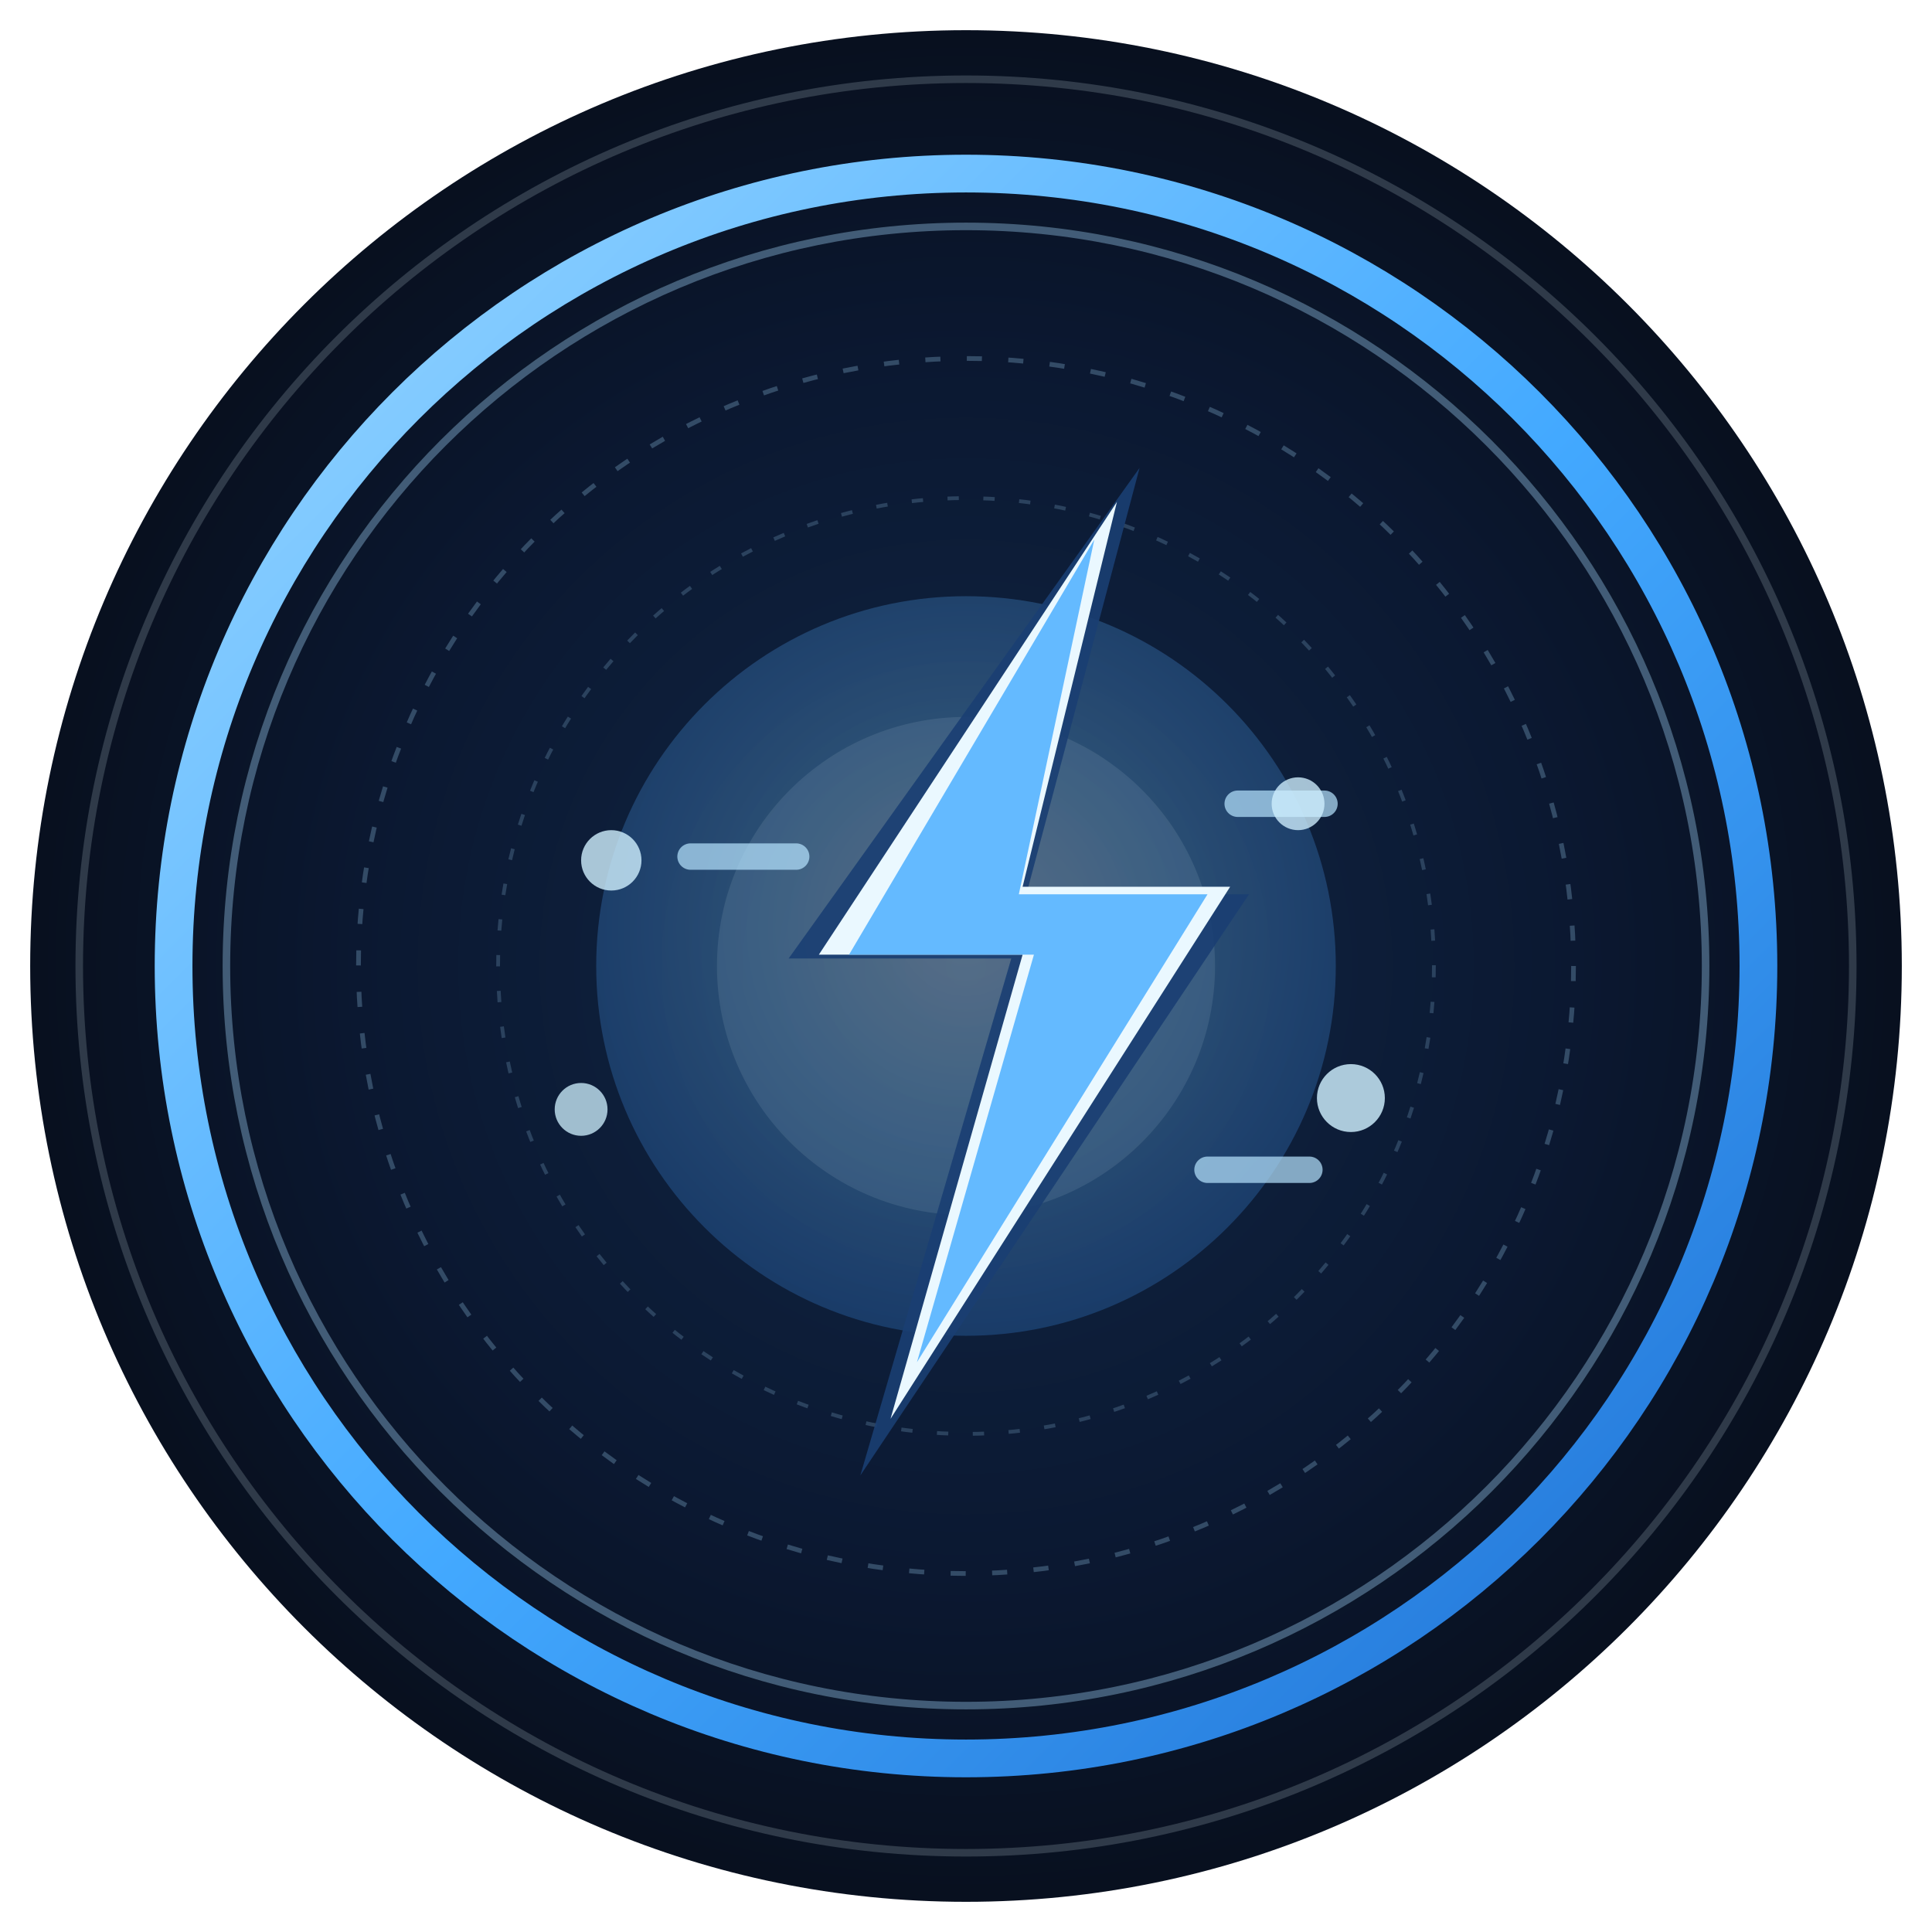
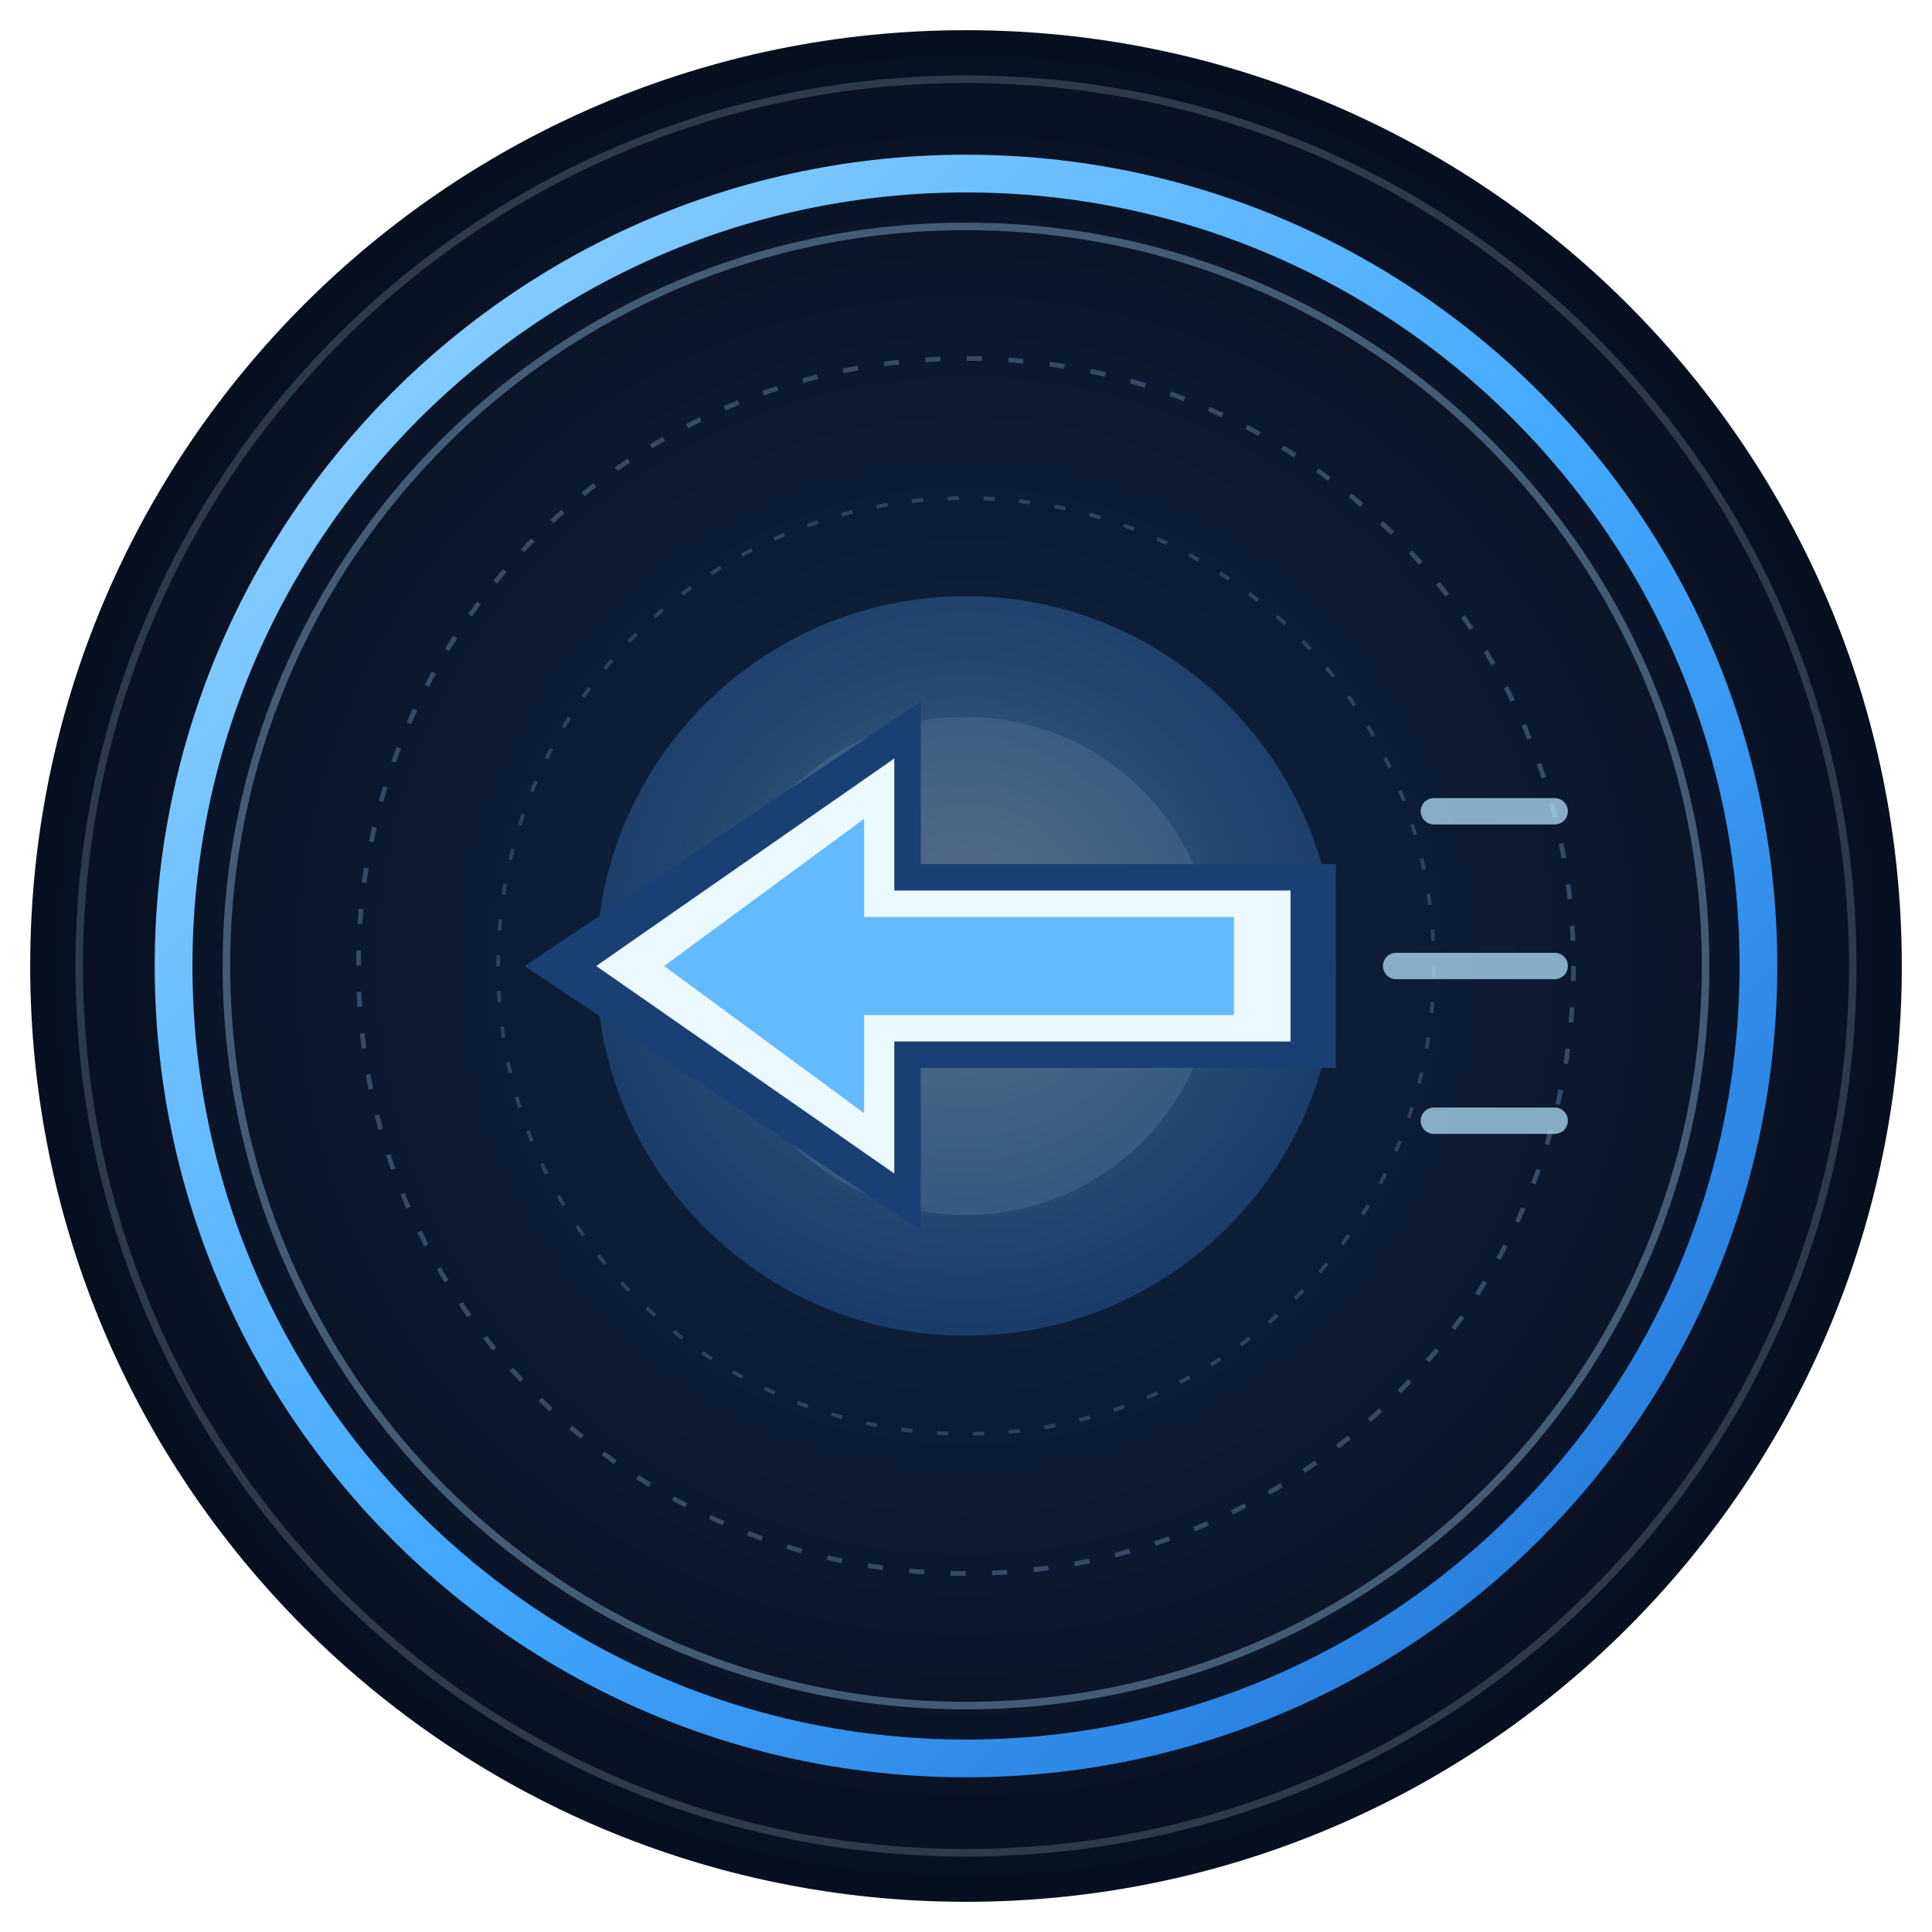
<svg xmlns="http://www.w3.org/2000/svg" width="1024" height="1024" viewBox="0 0 1024 1024">
  <defs>
    <radialGradient id="bgGlow" cx="50%" cy="50%" r="56%">
      <stop offset="0%" stop-color="#102746" />
      <stop offset="58%" stop-color="#0b1831" />
      <stop offset="100%" stop-color="#070d18" />
    </radialGradient>
    <linearGradient id="ringGrad" x1="0%" y1="0%" x2="100%" y2="100%">
      <stop offset="0%" stop-color="#9ad7ff" />
      <stop offset="52%" stop-color="#43a9ff" />
      <stop offset="100%" stop-color="#1e6fd2" />
    </linearGradient>
    <radialGradient id="coreGrad" cx="50%" cy="45%" r="62%">
      <stop offset="0%" stop-color="#d9f2ff" />
      <stop offset="44%" stop-color="#75c4ff" />
      <stop offset="100%" stop-color="#2a75d9" />
    </radialGradient>
  </defs>
  <circle cx="512" cy="512" r="496" fill="url(#bgGlow)" />
  <circle cx="512" cy="512" r="470" fill="none" stroke="#e2f4ff" stroke-opacity="0.18" stroke-width="4" />
  <circle cx="512" cy="512" r="420" fill="none" stroke="url(#ringGrad)" stroke-width="20" />
  <circle cx="512" cy="512" r="392" fill="none" stroke="#a8ddff" stroke-opacity="0.36" stroke-width="4" />
  <circle cx="512" cy="512" r="322" fill="none" stroke="#a8ddff" stroke-opacity="0.26" stroke-width="2.5" stroke-dasharray="8 14" />
  <circle cx="512" cy="512" r="248" fill="none" stroke="#a8ddff" stroke-opacity="0.2" stroke-width="2" stroke-dasharray="6 13" />
  <circle cx="512" cy="512" r="196" fill="url(#coreGrad)" fill-opacity="0.28" />
  <circle cx="512" cy="512" r="132" fill="#dff3ff" fill-opacity="0.1" />
-   <path d="M604 248 418 508h118l-80 274 206-308H544z" fill="#1a3f72" fill-opacity="0.9" />
-   <path d="M592 266 434 506h108l-70 246 180-282H542z" fill="#eaf8ff" />
-   <path d="M580 286 450 506h98l-62 216 154-248H540z" fill="#64baff" />
-   <path d="M366 454h56M656 426h46M640 620h54" fill="none" stroke="#b7e5ff" stroke-width="14" stroke-linecap="round" stroke-opacity="0.7" />
-   <circle cx="324" cy="456" r="16" fill="#cff0ff" fill-opacity="0.8" />
-   <circle cx="688" cy="426" r="14" fill="#cff0ff" fill-opacity="0.78" />
-   <circle cx="716" cy="582" r="18" fill="#cff0ff" fill-opacity="0.82" />
-   <circle cx="308" cy="588" r="14" fill="#cff0ff" fill-opacity="0.76" />
+   <path d="M708 458H488v-86L278 512l210 140v-86h220z" fill="#1a3f72" />
+   <path d="M684 472H474v-70L316 512l158 110v-70h210z" fill="#eaf8ff" />
+   <path d="M654 486H458v-52L352 512l106 78v-52h196z" fill="#64baff" />
+   <path d="M760 430h64M740 512h84M760 594h64" fill="none" stroke="#b7e5ff" stroke-width="14" stroke-linecap="round" stroke-opacity="0.72" />
</svg>
